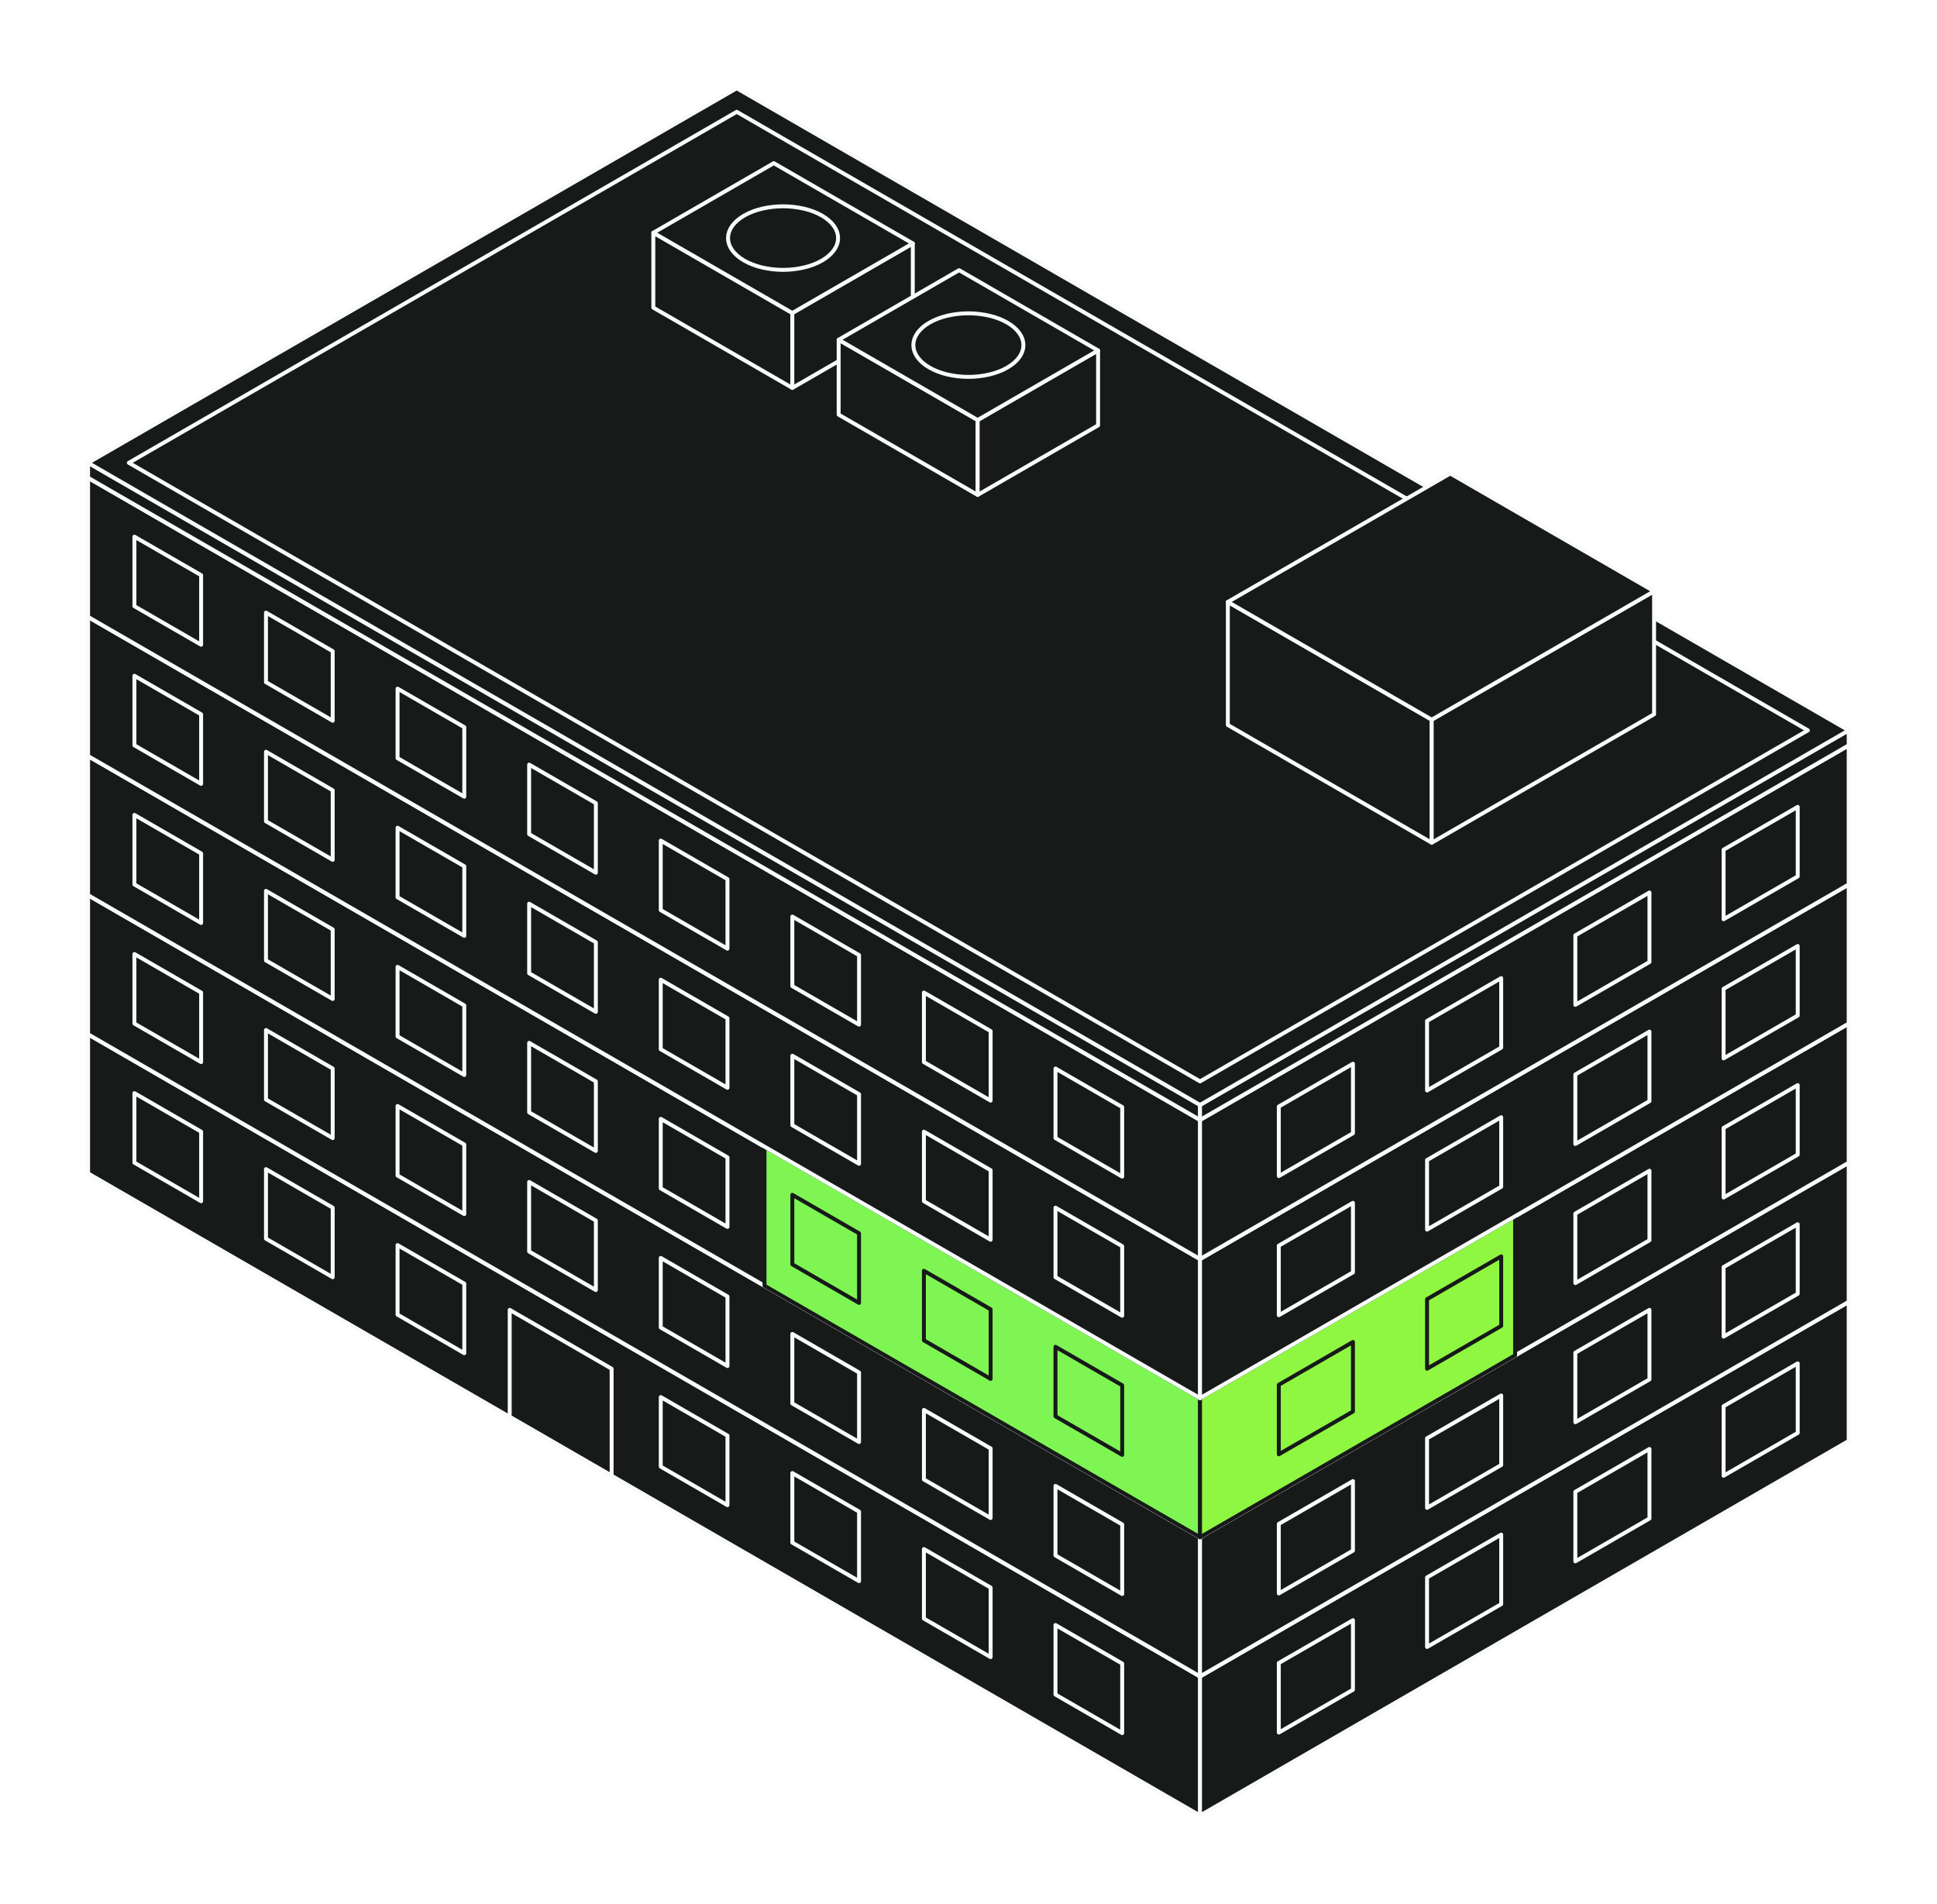
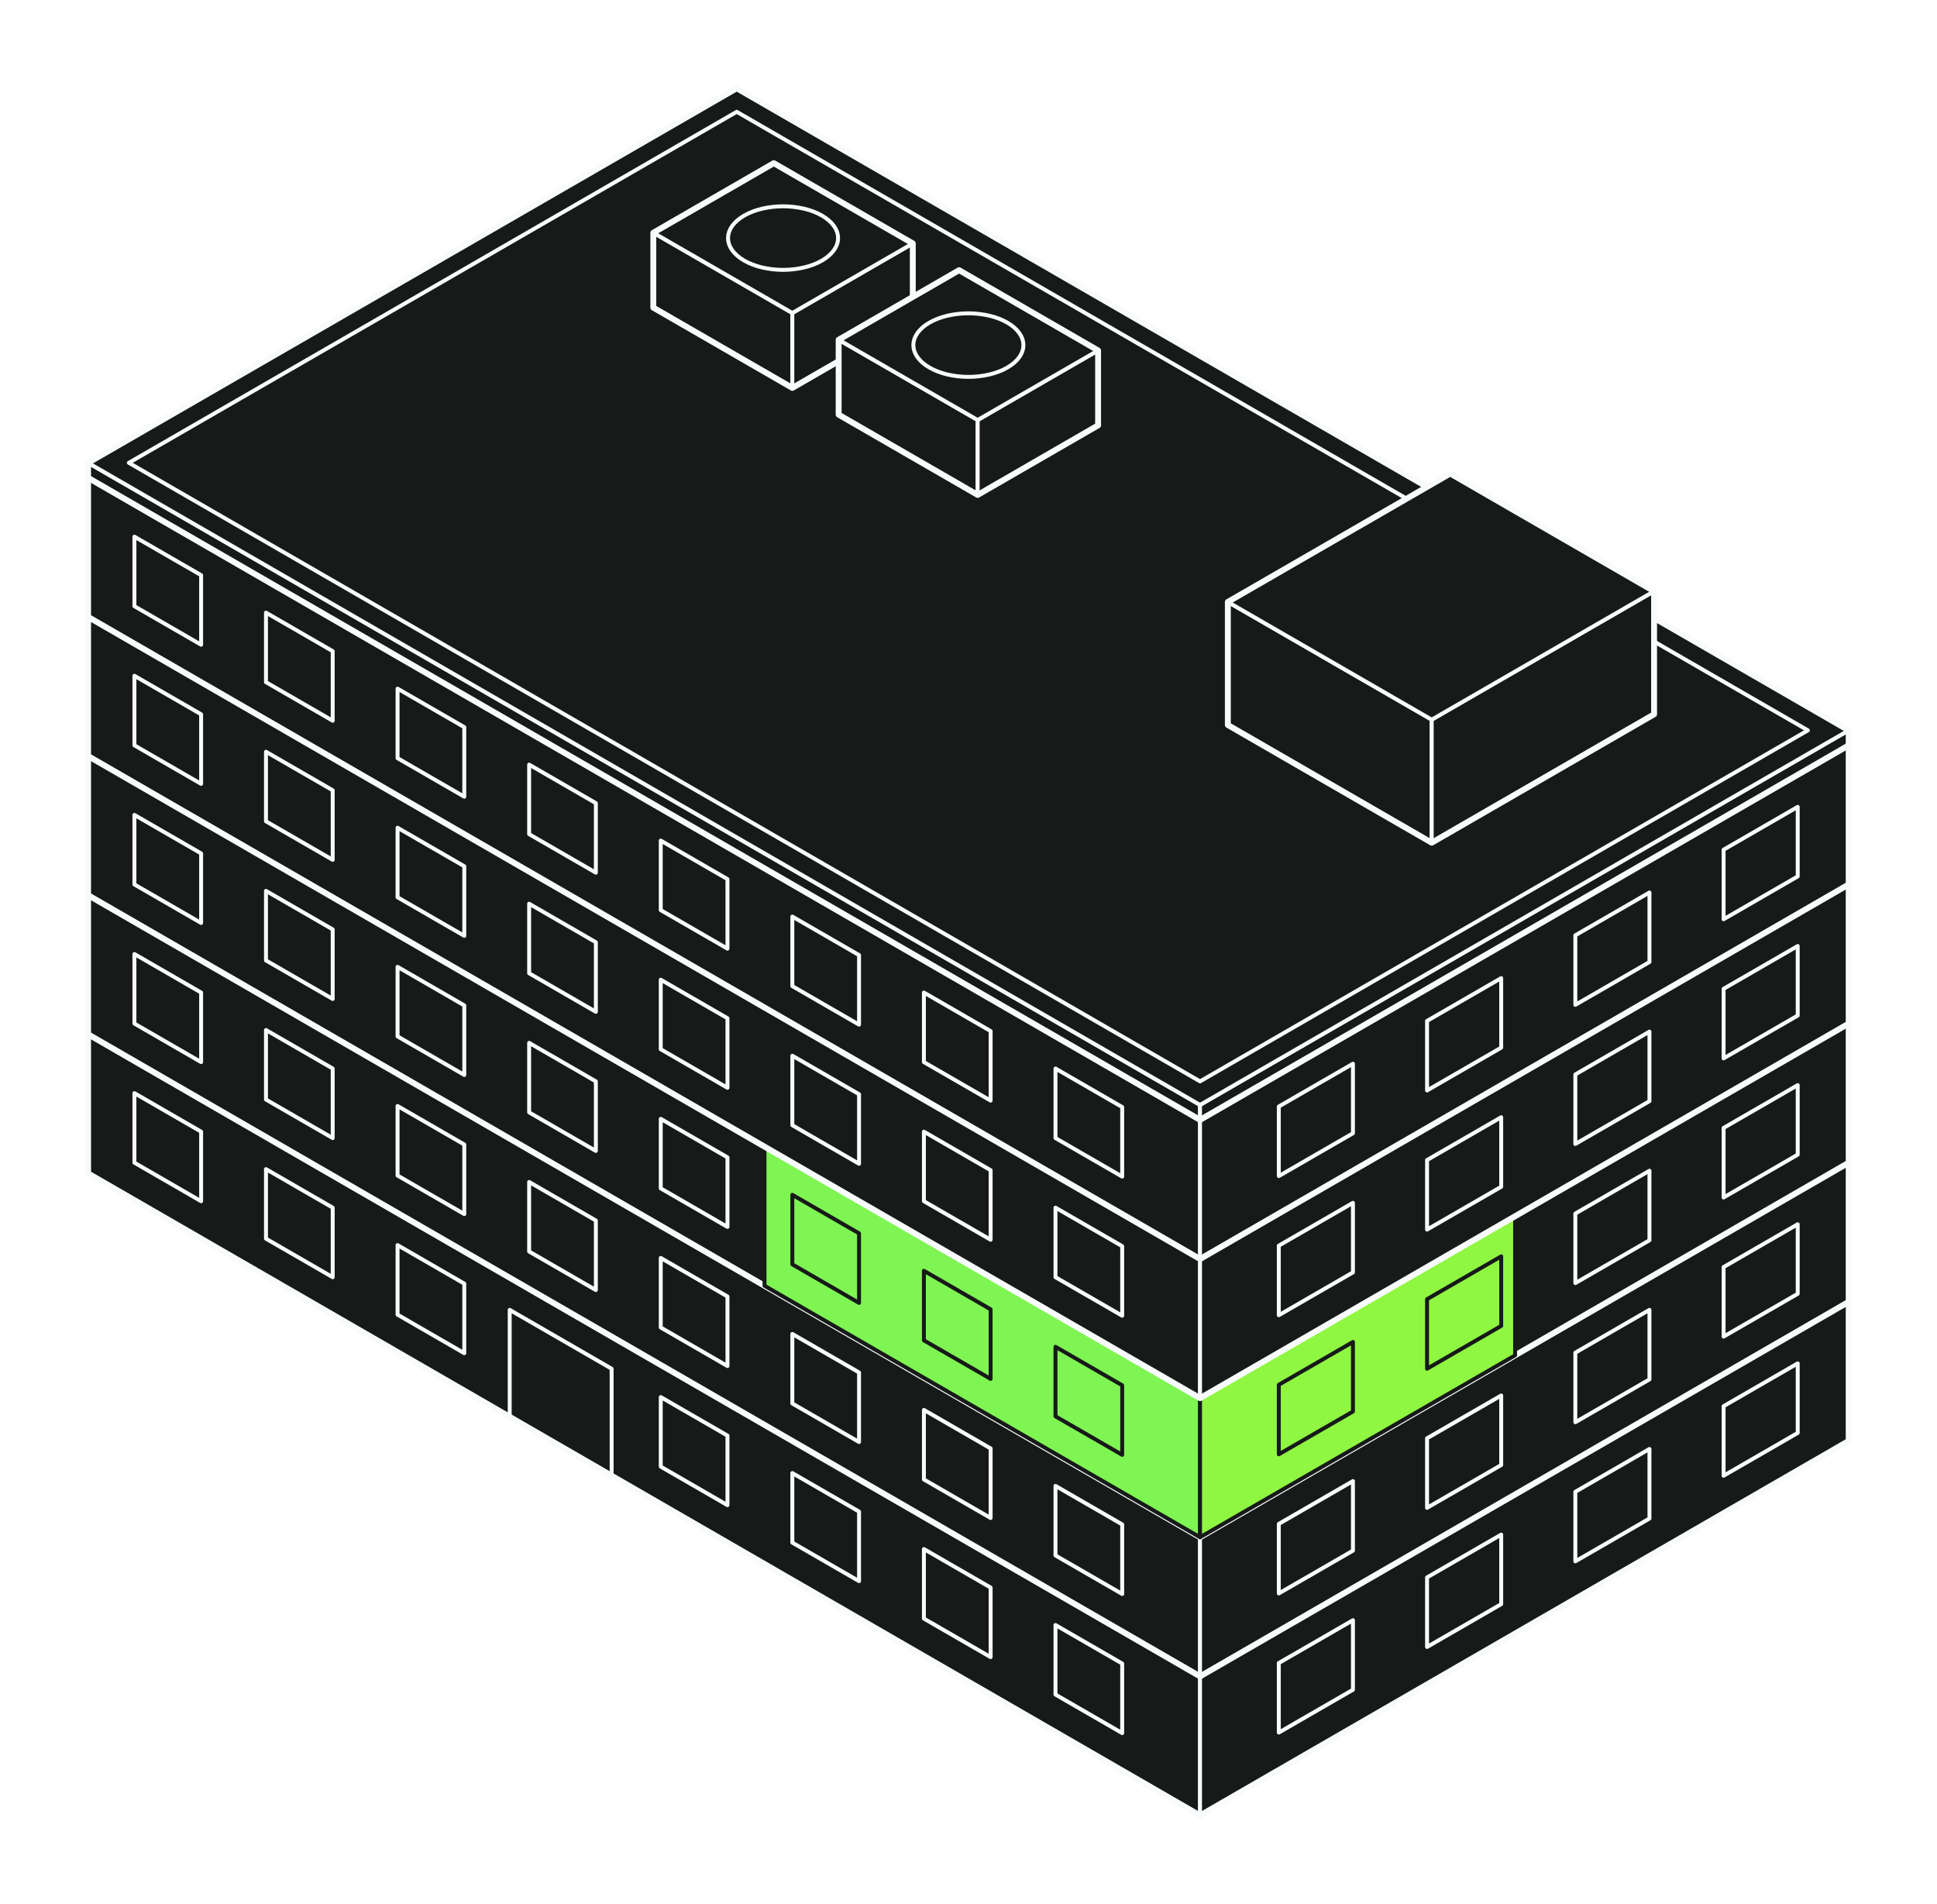
<svg xmlns="http://www.w3.org/2000/svg" viewBox="-234.1 -253.8 615.5 604.8">
  <g id="floor-0">
    <polygon points="-206.11,119.00 147.22,323.00 147.22,278.80 -206.11,74.80" fill="#171a19" stroke="#f8fafc" stroke-width="1.25" stroke-linejoin="round" stroke-linecap="round" vector-effect="non-scaling-stroke" />
    <polygon points="353.34,204.00 147.22,323.00 147.22,278.80 353.34,159.80" fill="#171a19" stroke="#f8fafc" stroke-width="1.25" stroke-linejoin="round" stroke-linecap="round" vector-effect="non-scaling-stroke" />
    <polygon points="0.00,-44.20 353.34,159.80 147.22,278.80 -206.11,74.80" fill="#171a19" stroke="#f8fafc" stroke-width="1.25" stroke-linejoin="round" stroke-linecap="round" vector-effect="non-scaling-stroke" />
+     <polygon points="-206.11,74.80 0.00,-44.20 353.34,159.80 353.34,204.00 147.22,323.00 -206.11,119.00" fill="none" stroke="#f8fafc" stroke-width="1.875" stroke-linejoin="round" stroke-linecap="round" vector-effect="non-scaling-stroke" />
    <polygon points="-191.39,115.60 -170.19,127.84 -170.19,105.74 -191.39,93.50" fill="none" stroke="#f8fafc" stroke-width="1.25" stroke-linejoin="round" stroke-linecap="round" vector-effect="non-scaling-stroke" />
    <polygon points="-149.58,139.74 -128.38,151.98 -128.38,129.88 -149.58,117.64" fill="none" stroke="#f8fafc" stroke-width="1.25" stroke-linejoin="round" stroke-linecap="round" vector-effect="non-scaling-stroke" />
    <polygon points="-107.77,163.88 -86.57,176.12 -86.57,154.02 -107.77,141.78" fill="none" stroke="#f8fafc" stroke-width="1.25" stroke-linejoin="round" stroke-linecap="round" vector-effect="non-scaling-stroke" />
    <polygon points="-24.14,212.16 -2.94,224.40 -2.94,202.30 -24.14,190.06" fill="none" stroke="#f8fafc" stroke-width="1.25" stroke-linejoin="round" stroke-linecap="round" vector-effect="non-scaling-stroke" />
    <polygon points="17.67,236.30 38.87,248.54 38.87,226.44 17.67,214.20" fill="none" stroke="#f8fafc" stroke-width="1.25" stroke-linejoin="round" stroke-linecap="round" vector-effect="non-scaling-stroke" />
    <polygon points="59.48,260.44 80.68,272.68 80.68,250.58 59.48,238.34" fill="none" stroke="#f8fafc" stroke-width="1.25" stroke-linejoin="round" stroke-linecap="round" vector-effect="non-scaling-stroke" />
    <polygon points="101.29,284.58 122.49,296.82 122.49,274.72 101.29,262.48" fill="none" stroke="#f8fafc" stroke-width="1.25" stroke-linejoin="round" stroke-linecap="round" vector-effect="non-scaling-stroke" />
    <polygon points="337.14,201.45 313.59,215.05 313.59,192.95 337.14,179.35" fill="none" stroke="#f8fafc" stroke-width="1.25" stroke-linejoin="round" stroke-linecap="round" vector-effect="non-scaling-stroke" />
    <polygon points="290.03,228.65 266.48,242.25 266.48,220.15 290.03,206.55" fill="none" stroke="#f8fafc" stroke-width="1.25" stroke-linejoin="round" stroke-linecap="round" vector-effect="non-scaling-stroke" />
    <polygon points="242.92,255.85 219.36,269.45 219.36,247.35 242.92,233.75" fill="none" stroke="#f8fafc" stroke-width="1.25" stroke-linejoin="round" stroke-linecap="round" vector-effect="non-scaling-stroke" />
    <polygon points="195.81,283.05 172.25,296.65 172.25,274.55 195.81,260.95" fill="none" stroke="#f8fafc" stroke-width="1.25" stroke-linejoin="round" stroke-linecap="round" vector-effect="non-scaling-stroke" />
    <polygon points="-72.14,196.35 -39.75,215.05 -39.75,181.05 -72.14,162.35" fill="none" stroke="#f8fafc" stroke-width="1.25" stroke-linejoin="round" stroke-linecap="round" vector-effect="non-scaling-stroke" />
  </g>
  <g id="floor-1">
    <polygon points="-206.11,74.80 147.22,278.80 147.22,234.60 -206.11,30.60" fill="#171a19" stroke="#f8fafc" stroke-width="1.25" stroke-linejoin="round" stroke-linecap="round" vector-effect="non-scaling-stroke" />
    <polygon points="353.34,159.80 147.22,278.80 147.22,234.60 353.34,115.60" fill="#171a19" stroke="#f8fafc" stroke-width="1.25" stroke-linejoin="round" stroke-linecap="round" vector-effect="non-scaling-stroke" />
    <polygon points="0.00,-88.40 353.34,115.60 147.22,234.60 -206.11,30.60" fill="#171a19" stroke="#f8fafc" stroke-width="1.25" stroke-linejoin="round" stroke-linecap="round" vector-effect="non-scaling-stroke" />
+     <polygon points="-206.11,30.60 0.00,-88.40 353.34,115.60 353.34,159.80 147.22,278.80 -206.11,74.80" fill="none" stroke="#f8fafc" stroke-width="1.875" stroke-linejoin="round" stroke-linecap="round" vector-effect="non-scaling-stroke" />
    <polygon points="-191.39,71.40 -170.19,83.64 -170.19,61.54 -191.39,49.30" fill="none" stroke="#f8fafc" stroke-width="1.25" stroke-linejoin="round" stroke-linecap="round" vector-effect="non-scaling-stroke" />
    <polygon points="-149.58,95.54 -128.38,107.78 -128.38,85.68 -149.58,73.44" fill="none" stroke="#f8fafc" stroke-width="1.25" stroke-linejoin="round" stroke-linecap="round" vector-effect="non-scaling-stroke" />
    <polygon points="-107.77,119.68 -86.57,131.92 -86.57,109.82 -107.77,97.58" fill="none" stroke="#f8fafc" stroke-width="1.25" stroke-linejoin="round" stroke-linecap="round" vector-effect="non-scaling-stroke" />
    <polygon points="-65.96,143.82 -44.76,156.06 -44.76,133.96 -65.96,121.72" fill="none" stroke="#f8fafc" stroke-width="1.25" stroke-linejoin="round" stroke-linecap="round" vector-effect="non-scaling-stroke" />
    <polygon points="-24.14,167.96 -2.94,180.20 -2.94,158.10 -24.14,145.86" fill="none" stroke="#f8fafc" stroke-width="1.25" stroke-linejoin="round" stroke-linecap="round" vector-effect="non-scaling-stroke" />
    <polygon points="17.67,192.10 38.87,204.34 38.87,182.24 17.67,170.00" fill="none" stroke="#f8fafc" stroke-width="1.25" stroke-linejoin="round" stroke-linecap="round" vector-effect="non-scaling-stroke" />
    <polygon points="59.48,216.24 80.68,228.48 80.68,206.38 59.48,194.14" fill="none" stroke="#f8fafc" stroke-width="1.25" stroke-linejoin="round" stroke-linecap="round" vector-effect="non-scaling-stroke" />
    <polygon points="101.29,240.38 122.49,252.62 122.49,230.52 101.29,218.28" fill="none" stroke="#f8fafc" stroke-width="1.25" stroke-linejoin="round" stroke-linecap="round" vector-effect="non-scaling-stroke" />
    <polygon points="337.14,157.25 313.59,170.85 313.59,148.75 337.14,135.15" fill="none" stroke="#f8fafc" stroke-width="1.25" stroke-linejoin="round" stroke-linecap="round" vector-effect="non-scaling-stroke" />
    <polygon points="290.03,184.45 266.48,198.05 266.48,175.95 290.03,162.35" fill="none" stroke="#f8fafc" stroke-width="1.25" stroke-linejoin="round" stroke-linecap="round" vector-effect="non-scaling-stroke" />
    <polygon points="242.92,211.65 219.36,225.25 219.36,203.15 242.92,189.55" fill="none" stroke="#f8fafc" stroke-width="1.25" stroke-linejoin="round" stroke-linecap="round" vector-effect="non-scaling-stroke" />
    <polygon points="195.81,238.85 172.25,252.45 172.25,230.35 195.81,216.75" fill="none" stroke="#f8fafc" stroke-width="1.25" stroke-linejoin="round" stroke-linecap="round" vector-effect="non-scaling-stroke" />
  </g>
  <g id="floor-2">
    <polygon points="-206.11,30.60 147.22,234.60 147.22,190.40 -206.11,-13.60" fill="#171a19" stroke="#f8fafc" stroke-width="1.25" stroke-linejoin="round" stroke-linecap="round" vector-effect="non-scaling-stroke" />
    <polygon points="353.34,115.60 147.22,234.60 147.22,190.40 353.34,71.40" fill="#171a19" stroke="#f8fafc" stroke-width="1.25" stroke-linejoin="round" stroke-linecap="round" vector-effect="non-scaling-stroke" />
    <polygon points="0.00,-132.60 353.34,71.40 147.22,190.40 -206.11,-13.60" fill="#171a19" stroke="#f8fafc" stroke-width="1.25" stroke-linejoin="round" stroke-linecap="round" vector-effect="non-scaling-stroke" />
+     <polygon points="-206.11,-13.60 0.00,-132.60 353.34,71.40 353.34,115.60 147.22,234.60 -206.11,30.60" fill="none" stroke="#f8fafc" stroke-width="1.875" stroke-linejoin="round" stroke-linecap="round" vector-effect="non-scaling-stroke" />
    <polygon points="8.83,154.70 147.22,234.60 147.22,190.40 8.83,110.50" fill="#7ff553" stroke="#171a19" stroke-width="1.25" stroke-linejoin="round" stroke-linecap="round" vector-effect="non-scaling-stroke" />
    <polygon points="247.34,176.80 147.22,234.60 147.22,190.40 247.34,132.60" fill="#8ff741" stroke="#171a19" stroke-width="1.25" stroke-linejoin="round" stroke-linecap="round" vector-effect="non-scaling-stroke" />
    <polygon points="-191.39,27.20 -170.19,39.44 -170.19,17.34 -191.39,5.10" fill="none" stroke="#f8fafc" stroke-width="1.25" stroke-linejoin="round" stroke-linecap="round" vector-effect="non-scaling-stroke" />
    <polygon points="-149.58,51.34 -128.38,63.58 -128.38,41.48 -149.58,29.24" fill="none" stroke="#f8fafc" stroke-width="1.25" stroke-linejoin="round" stroke-linecap="round" vector-effect="non-scaling-stroke" />
    <polygon points="-107.77,75.48 -86.57,87.72 -86.57,65.62 -107.77,53.38" fill="none" stroke="#f8fafc" stroke-width="1.25" stroke-linejoin="round" stroke-linecap="round" vector-effect="non-scaling-stroke" />
    <polygon points="-65.96,99.62 -44.76,111.86 -44.76,89.76 -65.96,77.52" fill="none" stroke="#f8fafc" stroke-width="1.25" stroke-linejoin="round" stroke-linecap="round" vector-effect="non-scaling-stroke" />
    <polygon points="-24.14,123.76 -2.94,136.00 -2.94,113.90 -24.14,101.66" fill="none" stroke="#f8fafc" stroke-width="1.25" stroke-linejoin="round" stroke-linecap="round" vector-effect="non-scaling-stroke" />
    <polygon points="17.67,147.90 38.87,160.14 38.87,138.04 17.67,125.80" fill="none" stroke="#171a19" stroke-width="1.25" stroke-linejoin="round" stroke-linecap="round" vector-effect="non-scaling-stroke" />
    <polygon points="59.48,172.04 80.68,184.28 80.68,162.18 59.48,149.94" fill="none" stroke="#171a19" stroke-width="1.25" stroke-linejoin="round" stroke-linecap="round" vector-effect="non-scaling-stroke" />
    <polygon points="101.29,196.18 122.49,208.42 122.49,186.32 101.29,174.08" fill="none" stroke="#171a19" stroke-width="1.25" stroke-linejoin="round" stroke-linecap="round" vector-effect="non-scaling-stroke" />
    <polygon points="337.14,113.05 313.59,126.65 313.59,104.55 337.14,90.95" fill="none" stroke="#f8fafc" stroke-width="1.25" stroke-linejoin="round" stroke-linecap="round" vector-effect="non-scaling-stroke" />
    <polygon points="290.03,140.25 266.48,153.85 266.48,131.75 290.03,118.15" fill="none" stroke="#f8fafc" stroke-width="1.25" stroke-linejoin="round" stroke-linecap="round" vector-effect="non-scaling-stroke" />
    <polygon points="242.92,167.45 219.36,181.05 219.36,158.95 242.92,145.35" fill="none" stroke="#171a19" stroke-width="1.25" stroke-linejoin="round" stroke-linecap="round" vector-effect="non-scaling-stroke" />
    <polygon points="195.81,194.65 172.25,208.25 172.25,186.15 195.81,172.55" fill="none" stroke="#171a19" stroke-width="1.25" stroke-linejoin="round" stroke-linecap="round" vector-effect="non-scaling-stroke" />
  </g>
  <g id="floor-3">
    <polygon points="-206.11,-13.60 147.22,190.40 147.22,146.20 -206.11,-57.80" fill="#171a19" stroke="#f8fafc" stroke-width="1.25" stroke-linejoin="round" stroke-linecap="round" vector-effect="non-scaling-stroke" />
    <polygon points="353.34,71.40 147.22,190.40 147.22,146.20 353.34,27.20" fill="#171a19" stroke="#f8fafc" stroke-width="1.25" stroke-linejoin="round" stroke-linecap="round" vector-effect="non-scaling-stroke" />
    <polygon points="0.00,-176.80 353.34,27.20 147.22,146.20 -206.11,-57.80" fill="#171a19" stroke="#f8fafc" stroke-width="1.25" stroke-linejoin="round" stroke-linecap="round" vector-effect="non-scaling-stroke" />
+     <polygon points="-206.11,-57.80 0.00,-176.80 353.34,27.20 353.34,71.40 147.22,190.40 -206.11,-13.60" fill="none" stroke="#f8fafc" stroke-width="1.875" stroke-linejoin="round" stroke-linecap="round" vector-effect="non-scaling-stroke" />
    <polygon points="-191.39,-17.00 -170.19,-4.76 -170.19,-26.86 -191.39,-39.10" fill="none" stroke="#f8fafc" stroke-width="1.25" stroke-linejoin="round" stroke-linecap="round" vector-effect="non-scaling-stroke" />
    <polygon points="-149.58,7.14 -128.38,19.38 -128.38,-2.72 -149.58,-14.96" fill="none" stroke="#f8fafc" stroke-width="1.25" stroke-linejoin="round" stroke-linecap="round" vector-effect="non-scaling-stroke" />
    <polygon points="-107.77,31.28 -86.57,43.52 -86.57,21.42 -107.77,9.18" fill="none" stroke="#f8fafc" stroke-width="1.25" stroke-linejoin="round" stroke-linecap="round" vector-effect="non-scaling-stroke" />
    <polygon points="-65.96,55.42 -44.76,67.66 -44.76,45.56 -65.96,33.32" fill="none" stroke="#f8fafc" stroke-width="1.25" stroke-linejoin="round" stroke-linecap="round" vector-effect="non-scaling-stroke" />
    <polygon points="-24.14,79.56 -2.94,91.80 -2.94,69.70 -24.14,57.46" fill="none" stroke="#f8fafc" stroke-width="1.25" stroke-linejoin="round" stroke-linecap="round" vector-effect="non-scaling-stroke" />
    <polygon points="17.67,103.70 38.87,115.94 38.87,93.84 17.67,81.60" fill="none" stroke="#f8fafc" stroke-width="1.25" stroke-linejoin="round" stroke-linecap="round" vector-effect="non-scaling-stroke" />
    <polygon points="59.48,127.84 80.68,140.08 80.68,117.98 59.48,105.74" fill="none" stroke="#f8fafc" stroke-width="1.25" stroke-linejoin="round" stroke-linecap="round" vector-effect="non-scaling-stroke" />
    <polygon points="101.29,151.98 122.49,164.22 122.49,142.12 101.29,129.88" fill="none" stroke="#f8fafc" stroke-width="1.25" stroke-linejoin="round" stroke-linecap="round" vector-effect="non-scaling-stroke" />
    <polygon points="337.14,68.85 313.59,82.45 313.59,60.35 337.14,46.75" fill="none" stroke="#f8fafc" stroke-width="1.25" stroke-linejoin="round" stroke-linecap="round" vector-effect="non-scaling-stroke" />
    <polygon points="290.03,96.05 266.48,109.65 266.48,87.55 290.03,73.95" fill="none" stroke="#f8fafc" stroke-width="1.25" stroke-linejoin="round" stroke-linecap="round" vector-effect="non-scaling-stroke" />
    <polygon points="242.92,123.25 219.36,136.85 219.36,114.75 242.92,101.15" fill="none" stroke="#f8fafc" stroke-width="1.25" stroke-linejoin="round" stroke-linecap="round" vector-effect="non-scaling-stroke" />
    <polygon points="195.81,150.45 172.25,164.05 172.25,141.95 195.81,128.35" fill="none" stroke="#f8fafc" stroke-width="1.25" stroke-linejoin="round" stroke-linecap="round" vector-effect="non-scaling-stroke" />
  </g>
  <g id="floor-4">
    <polygon points="-206.11,-57.80 147.22,146.20 147.22,102.00 -206.11,-102.00" fill="#171a19" stroke="#f8fafc" stroke-width="1.25" stroke-linejoin="round" stroke-linecap="round" vector-effect="non-scaling-stroke" />
    <polygon points="353.34,27.20 147.22,146.20 147.22,102.00 353.34,-17.00" fill="#171a19" stroke="#f8fafc" stroke-width="1.25" stroke-linejoin="round" stroke-linecap="round" vector-effect="non-scaling-stroke" />
    <polygon points="0.00,-221.00 353.34,-17.00 147.22,102.00 -206.11,-102.00" fill="#171a19" stroke="#f8fafc" stroke-width="1.25" stroke-linejoin="round" stroke-linecap="round" vector-effect="non-scaling-stroke" />
+     <polygon points="-206.11,-102.00 0.00,-221.00 353.34,-17.00 353.34,27.20 147.22,146.20 -206.11,-57.80" fill="none" stroke="#f8fafc" stroke-width="1.875" stroke-linejoin="round" stroke-linecap="round" vector-effect="non-scaling-stroke" />
    <polygon points="-191.39,-61.20 -170.19,-48.96 -170.19,-71.06 -191.39,-83.30" fill="none" stroke="#f8fafc" stroke-width="1.25" stroke-linejoin="round" stroke-linecap="round" vector-effect="non-scaling-stroke" />
    <polygon points="-149.58,-37.06 -128.38,-24.82 -128.38,-46.92 -149.58,-59.16" fill="none" stroke="#f8fafc" stroke-width="1.25" stroke-linejoin="round" stroke-linecap="round" vector-effect="non-scaling-stroke" />
    <polygon points="-107.77,-12.92 -86.57,-0.68 -86.57,-22.78 -107.77,-35.02" fill="none" stroke="#f8fafc" stroke-width="1.25" stroke-linejoin="round" stroke-linecap="round" vector-effect="non-scaling-stroke" />
    <polygon points="-65.96,11.22 -44.76,23.46 -44.76,1.36 -65.96,-10.88" fill="none" stroke="#f8fafc" stroke-width="1.25" stroke-linejoin="round" stroke-linecap="round" vector-effect="non-scaling-stroke" />
    <polygon points="-24.14,35.36 -2.94,47.60 -2.94,25.50 -24.14,13.26" fill="none" stroke="#f8fafc" stroke-width="1.25" stroke-linejoin="round" stroke-linecap="round" vector-effect="non-scaling-stroke" />
    <polygon points="17.67,59.50 38.87,71.74 38.87,49.64 17.67,37.40" fill="none" stroke="#f8fafc" stroke-width="1.25" stroke-linejoin="round" stroke-linecap="round" vector-effect="non-scaling-stroke" />
    <polygon points="59.48,83.64 80.68,95.88 80.68,73.78 59.48,61.54" fill="none" stroke="#f8fafc" stroke-width="1.25" stroke-linejoin="round" stroke-linecap="round" vector-effect="non-scaling-stroke" />
    <polygon points="101.29,107.78 122.49,120.02 122.49,97.92 101.29,85.68" fill="none" stroke="#f8fafc" stroke-width="1.25" stroke-linejoin="round" stroke-linecap="round" vector-effect="non-scaling-stroke" />
    <polygon points="337.14,24.65 313.59,38.25 313.59,16.15 337.14,2.55" fill="none" stroke="#f8fafc" stroke-width="1.25" stroke-linejoin="round" stroke-linecap="round" vector-effect="non-scaling-stroke" />
    <polygon points="290.03,51.85 266.48,65.45 266.48,43.35 290.03,29.75" fill="none" stroke="#f8fafc" stroke-width="1.25" stroke-linejoin="round" stroke-linecap="round" vector-effect="non-scaling-stroke" />
    <polygon points="242.92,79.05 219.36,92.65 219.36,70.55 242.92,56.95" fill="none" stroke="#f8fafc" stroke-width="1.25" stroke-linejoin="round" stroke-linecap="round" vector-effect="non-scaling-stroke" />
    <polygon points="195.81,106.25 172.25,119.85 172.25,97.75 195.81,84.15" fill="none" stroke="#f8fafc" stroke-width="1.25" stroke-linejoin="round" stroke-linecap="round" vector-effect="non-scaling-stroke" />
  </g>
  <g id="roof">
    <polygon points="-206.11,-102.00 147.22,102.00 147.22,97.24 -206.11,-106.76" fill="#171a19" stroke="#f8fafc" stroke-width="1.25" stroke-linejoin="round" stroke-linecap="round" vector-effect="non-scaling-stroke" />
    <polygon points="353.34,-17.00 147.22,102.00 147.22,97.24 353.34,-21.76" fill="#171a19" stroke="#f8fafc" stroke-width="1.25" stroke-linejoin="round" stroke-linecap="round" vector-effect="non-scaling-stroke" />
    <polygon points="0.00,-225.76 353.34,-21.76 147.22,97.24 -206.11,-106.76" fill="#171a19" stroke="#f8fafc" stroke-width="1.25" stroke-linejoin="round" stroke-linecap="round" vector-effect="non-scaling-stroke" />
+     <polygon points="-206.11,-106.76 0.00,-225.76 353.34,-21.76 353.34,-17.00 147.22,102.00 -206.11,-102.00" fill="none" stroke="#f8fafc" stroke-width="1.875" stroke-linejoin="round" stroke-linecap="round" vector-effect="non-scaling-stroke" />
    <polygon points="0.00,-218.28 340.38,-21.76 147.22,89.76 -193.16,-106.76" fill="none" stroke="#f8fafc" stroke-width="1.25" stroke-linejoin="round" stroke-linecap="round" vector-effect="non-scaling-stroke" />
    <polygon points="-26.50,-156.06 17.67,-130.56 17.67,-154.36 -26.50,-179.86" fill="#171a19" stroke="#f8fafc" stroke-width="1.25" stroke-linejoin="round" stroke-linecap="round" vector-effect="non-scaling-stroke" />
    <polygon points="55.95,-152.66 17.67,-130.56 17.67,-154.36 55.95,-176.46" fill="#171a19" stroke="#f8fafc" stroke-width="1.25" stroke-linejoin="round" stroke-linecap="round" vector-effect="non-scaling-stroke" />
    <polygon points="11.78,-201.96 55.95,-176.46 17.67,-154.36 -26.50,-179.86" fill="#171a19" stroke="#f8fafc" stroke-width="1.25" stroke-linejoin="round" stroke-linecap="round" vector-effect="non-scaling-stroke" />
+     <polygon points="-26.50,-179.86 11.78,-201.96 55.95,-176.46 55.95,-152.66 17.67,-130.56 -26.50,-156.06" fill="none" stroke="#f8fafc" stroke-width="1.875" stroke-linejoin="round" stroke-linecap="round" vector-effect="non-scaling-stroke" />
    <polygon points="27.09,-171.02 25.82,-170.35 24.44,-169.76 22.97,-169.25 21.42,-168.83 19.80,-168.50 18.13,-168.26 16.44,-168.11 14.72,-168.06 13.01,-168.11 11.31,-168.26 9.65,-168.50 8.03,-168.83 6.48,-169.25 5.01,-169.76 3.63,-170.35 2.36,-171.02 1.20,-171.75 0.18,-172.55 -0.70,-173.40 -1.44,-174.30 -2.01,-175.23 -2.43,-176.19 -2.68,-177.17 -2.77,-178.16 -2.68,-179.15 -2.43,-180.13 -2.01,-181.09 -1.44,-182.02 -0.70,-182.92 0.18,-183.77 1.20,-184.57 2.36,-185.30 3.63,-185.97 5.01,-186.56 6.48,-187.07 8.03,-187.49 9.65,-187.82 11.31,-188.06 13.01,-188.21 14.72,-188.26 16.44,-188.21 18.13,-188.06 19.80,-187.82 21.42,-187.49 22.97,-187.07 24.44,-186.56 25.82,-185.97 27.09,-185.30 28.24,-184.57 29.26,-183.77 30.15,-182.92 30.88,-182.02 31.46,-181.09 31.88,-180.13 32.13,-179.15 32.21,-178.16 32.13,-177.17 31.88,-176.19 31.46,-175.23 30.88,-174.30 30.15,-173.40 29.26,-172.55 28.24,-171.75" fill="none" stroke="#f8fafc" stroke-width="1.25" stroke-linejoin="round" stroke-linecap="round" vector-effect="non-scaling-stroke" />
    <polygon points="32.39,-122.06 76.56,-96.56 76.56,-120.36 32.39,-145.86" fill="#171a19" stroke="#f8fafc" stroke-width="1.25" stroke-linejoin="round" stroke-linecap="round" vector-effect="non-scaling-stroke" />
    <polygon points="114.83,-118.66 76.56,-96.56 76.56,-120.36 114.83,-142.46" fill="#171a19" stroke="#f8fafc" stroke-width="1.25" stroke-linejoin="round" stroke-linecap="round" vector-effect="non-scaling-stroke" />
    <polygon points="70.67,-167.96 114.83,-142.46 76.56,-120.36 32.39,-145.86" fill="#171a19" stroke="#f8fafc" stroke-width="1.25" stroke-linejoin="round" stroke-linecap="round" vector-effect="non-scaling-stroke" />
+     <polygon points="32.39,-145.86 70.67,-167.96 114.83,-142.46 114.83,-118.66 76.56,-96.56 32.39,-122.06" fill="none" stroke="#f8fafc" stroke-width="1.875" stroke-linejoin="round" stroke-linecap="round" vector-effect="non-scaling-stroke" />
    <polygon points="85.98,-137.02 84.71,-136.35 83.33,-135.76 81.86,-135.25 80.31,-134.83 78.69,-134.50 77.02,-134.26 75.33,-134.11 73.61,-134.06 71.90,-134.11 70.20,-134.26 68.54,-134.50 66.92,-134.83 65.37,-135.25 63.90,-135.76 62.52,-136.35 61.25,-137.02 60.09,-137.75 59.07,-138.55 58.19,-139.40 57.45,-140.30 56.88,-141.23 56.46,-142.19 56.21,-143.17 56.12,-144.16 56.21,-145.15 56.46,-146.13 56.88,-147.09 57.45,-148.02 58.19,-148.92 59.07,-149.77 60.09,-150.57 61.25,-151.30 62.52,-151.97 63.90,-152.56 65.37,-153.07 66.92,-153.49 68.54,-153.82 70.20,-154.06 71.90,-154.21 73.61,-154.26 75.33,-154.21 77.02,-154.06 78.69,-153.82 80.31,-153.49 81.86,-153.07 83.33,-152.56 84.71,-151.97 85.98,-151.30 87.13,-150.57 88.15,-149.77 89.04,-148.92 89.77,-148.02 90.35,-147.09 90.77,-146.13 91.02,-145.15 91.10,-144.16 91.02,-143.17 90.77,-142.19 90.35,-141.23 89.77,-140.30 89.04,-139.40 88.15,-138.55 87.13,-137.75" fill="none" stroke="#f8fafc" stroke-width="1.25" stroke-linejoin="round" stroke-linecap="round" vector-effect="non-scaling-stroke" />
    <polygon points="156.06,-23.46 220.84,13.94 220.84,-25.16 156.06,-62.56" fill="#171a19" stroke="#f8fafc" stroke-width="1.25" stroke-linejoin="round" stroke-linecap="round" vector-effect="non-scaling-stroke" />
    <polygon points="291.50,-26.86 220.84,13.94 220.84,-25.16 291.50,-65.96" fill="#171a19" stroke="#f8fafc" stroke-width="1.25" stroke-linejoin="round" stroke-linecap="round" vector-effect="non-scaling-stroke" />
    <polygon points="226.73,-103.36 291.50,-65.96 220.84,-25.16 156.06,-62.56" fill="#171a19" stroke="#f8fafc" stroke-width="1.25" stroke-linejoin="round" stroke-linecap="round" vector-effect="non-scaling-stroke" />
+     <polygon points="156.06,-62.56 226.72,-103.36 291.50,-65.96 291.50,-26.86 220.84,13.94 156.06,-23.46" fill="none" stroke="#f8fafc" stroke-width="1.875" stroke-linejoin="round" stroke-linecap="round" vector-effect="non-scaling-stroke" />
  </g>
</svg>
